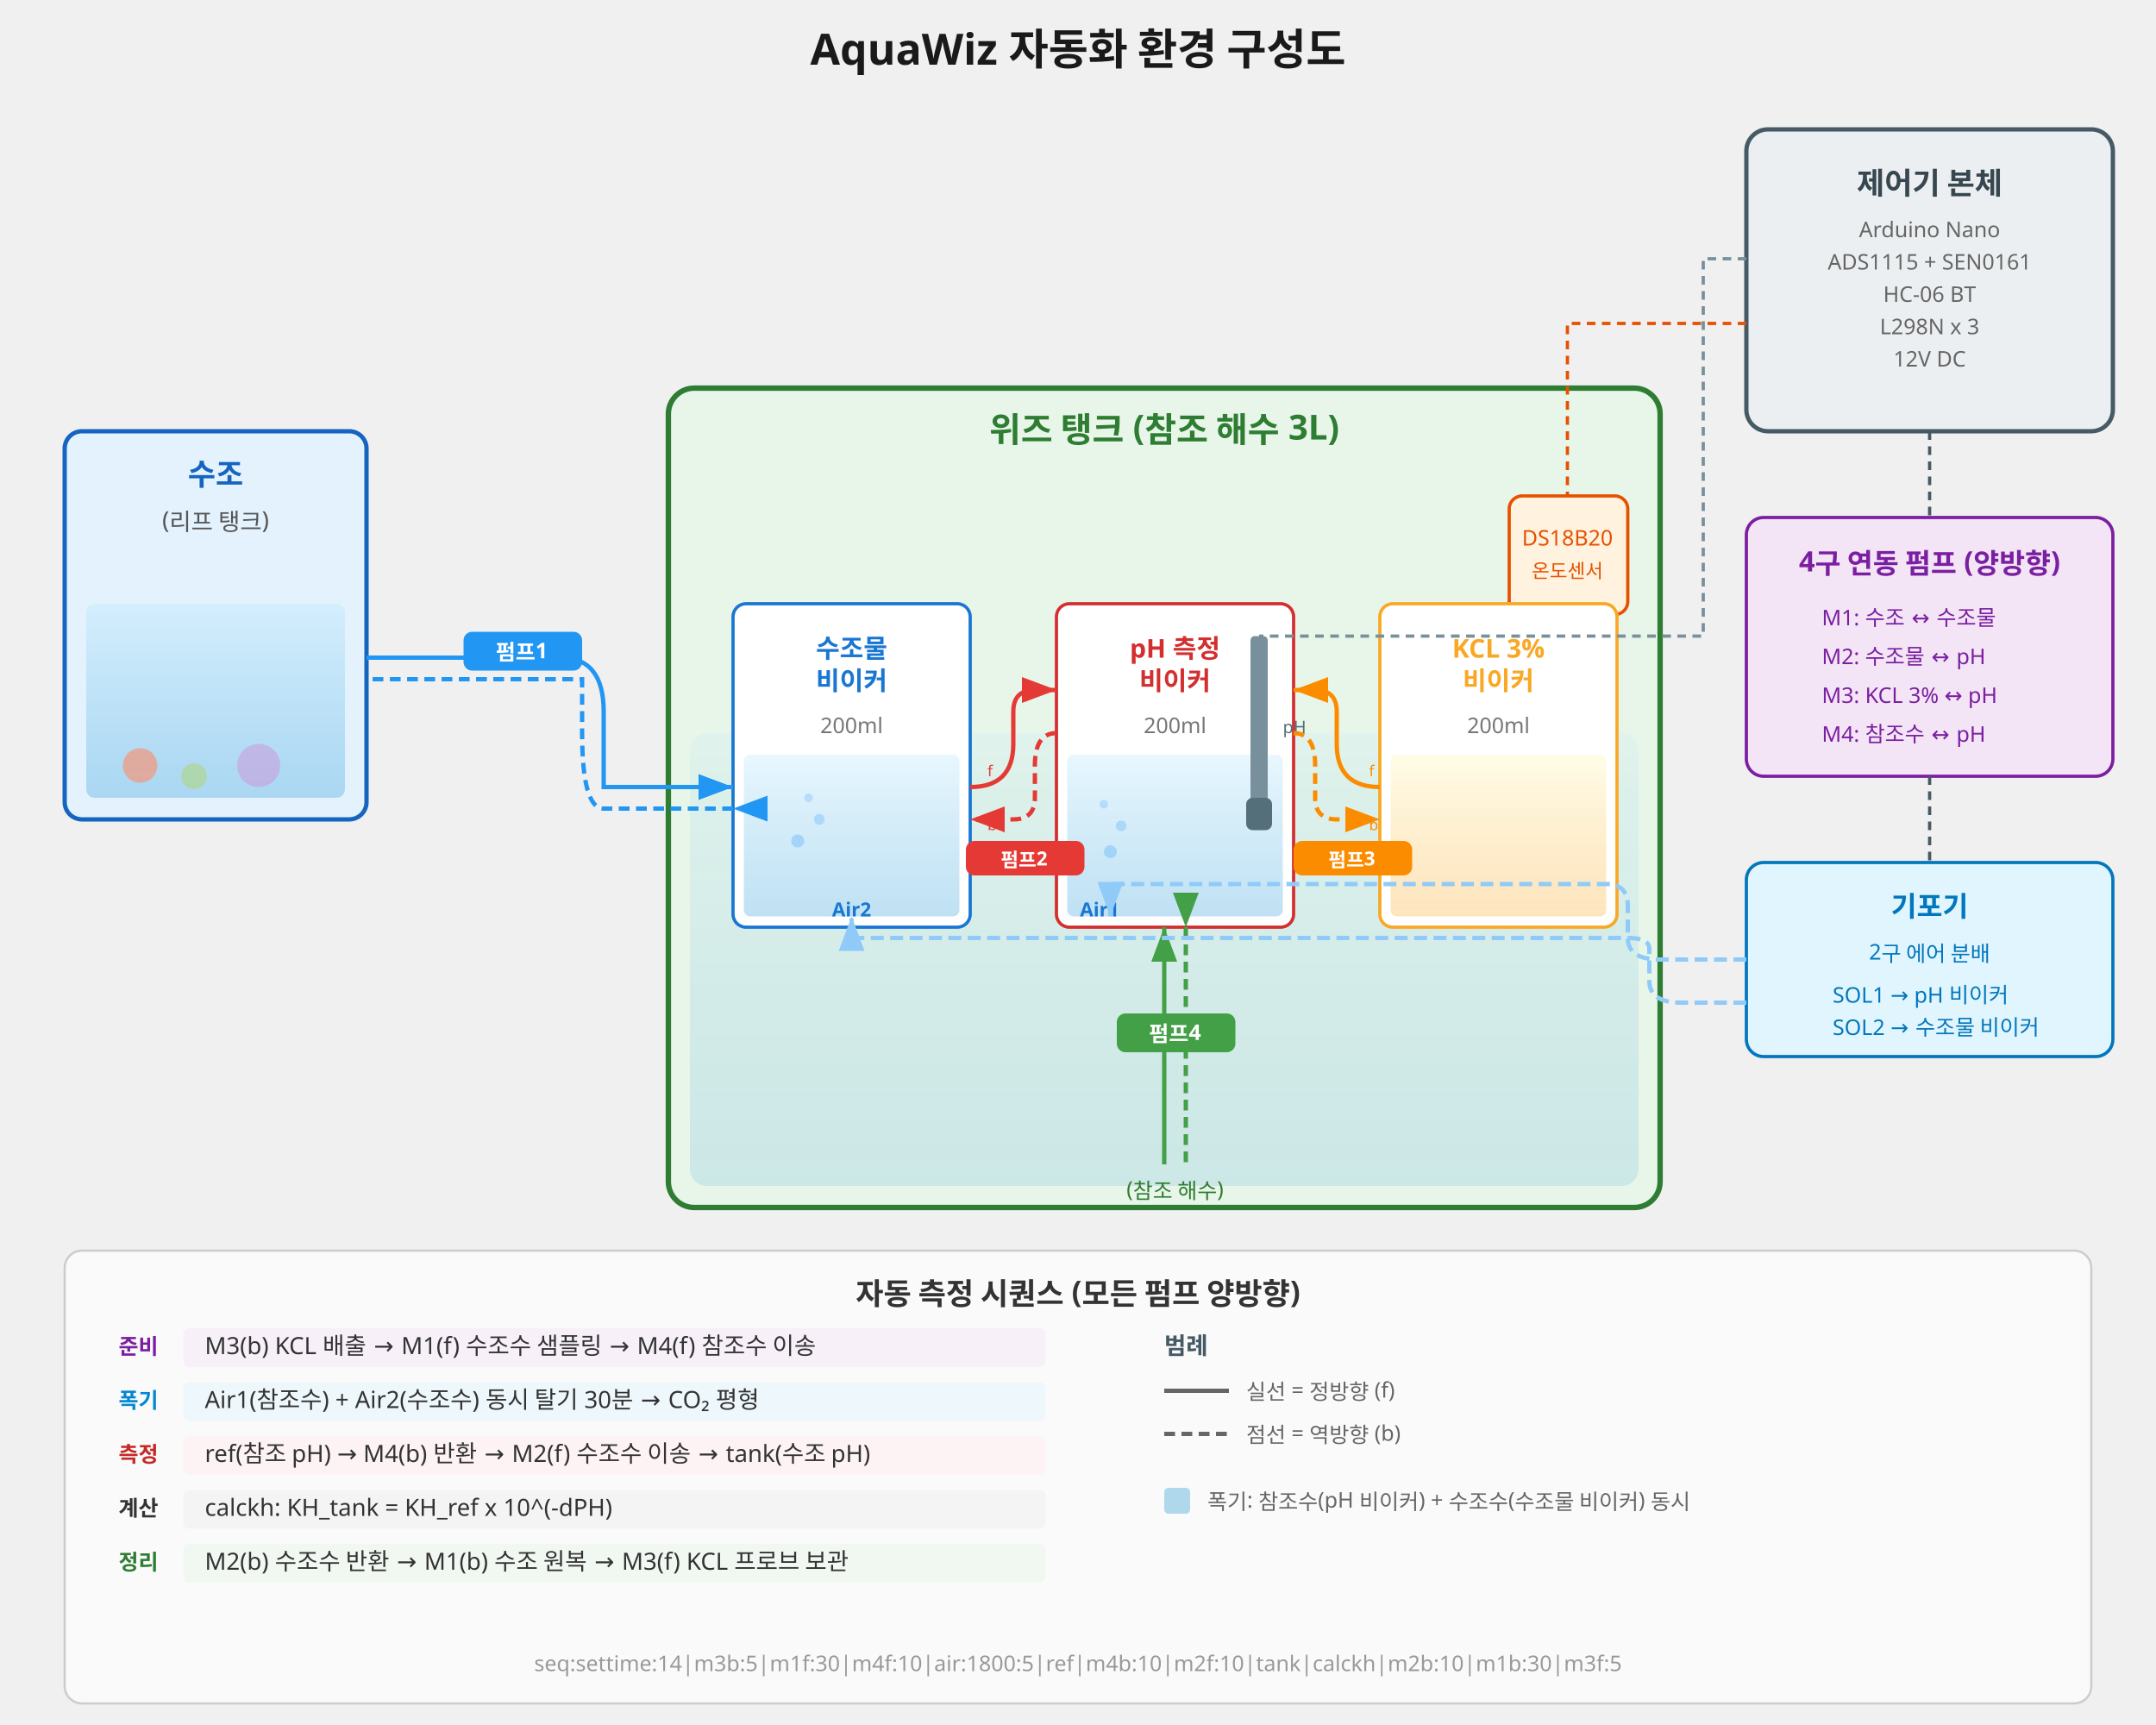
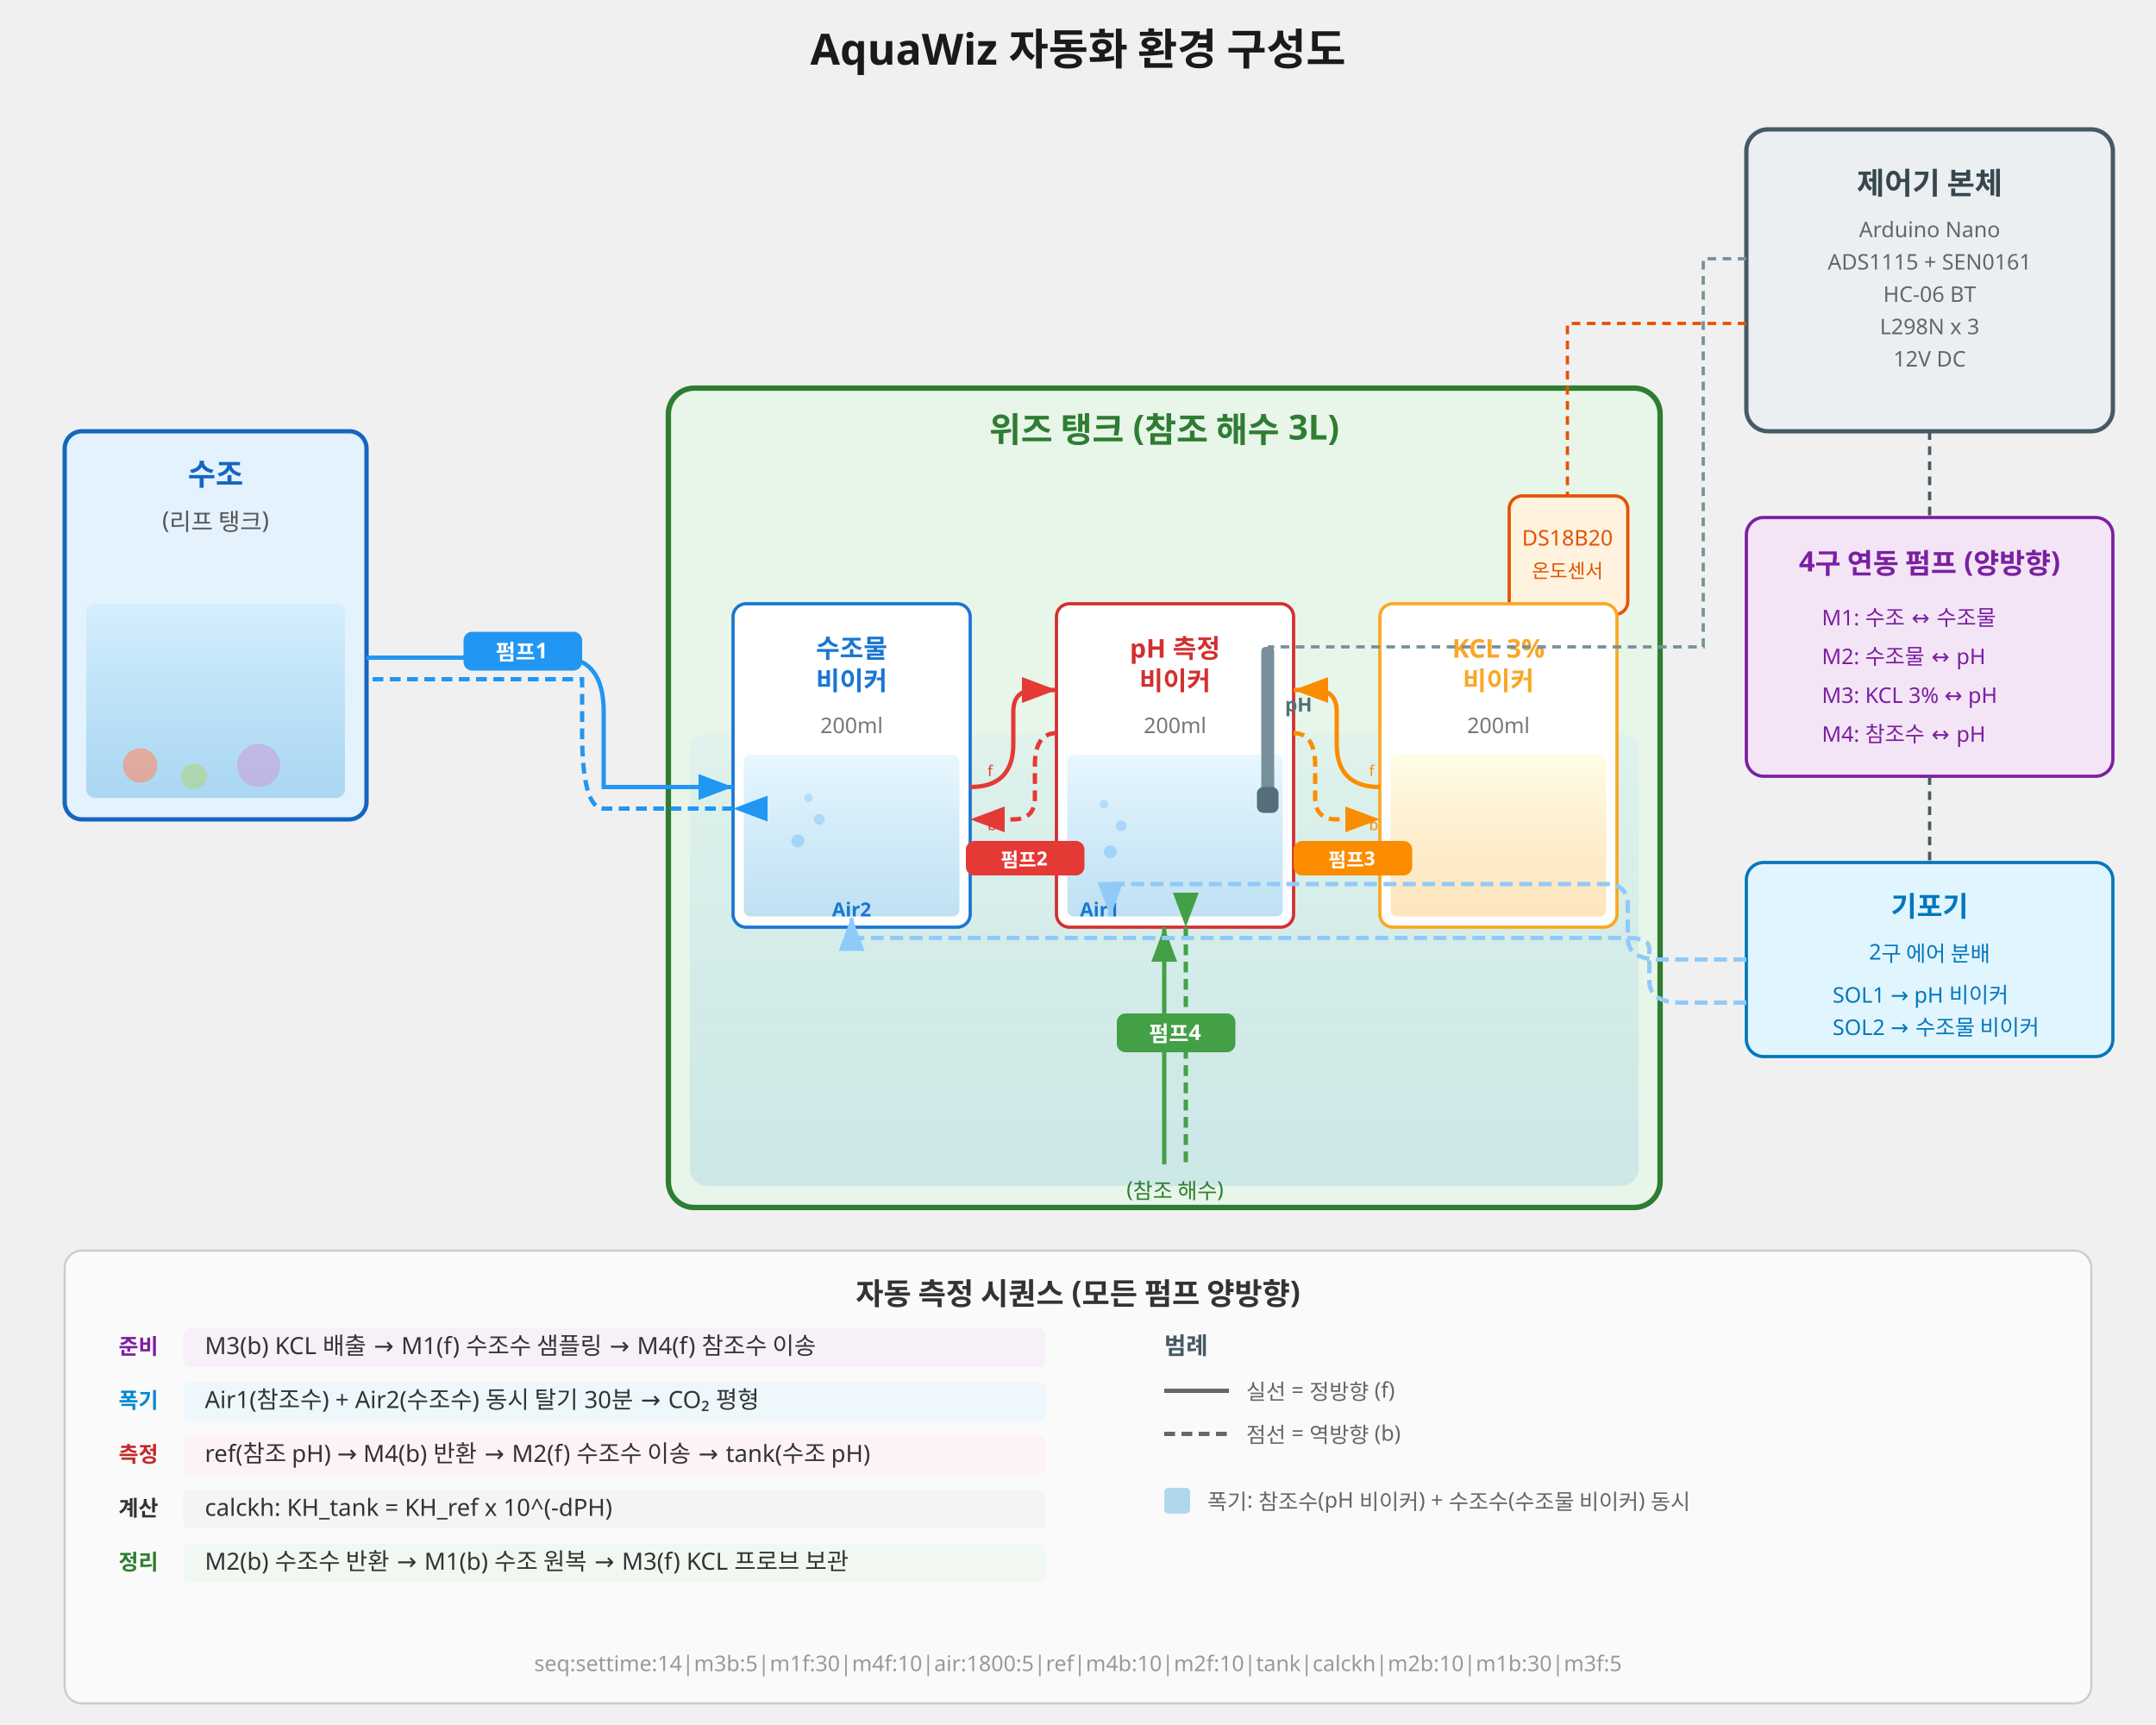
<svg xmlns="http://www.w3.org/2000/svg" viewBox="0 0 1000 800" font-family="'Malgun Gothic', 'Apple SD Gothic Neo', sans-serif" font-size="12">
  <defs>
    <marker id="arrow-blue" markerWidth="8" markerHeight="6" refX="8" refY="3" orient="auto">
      <path d="M0,0 L8,3 L0,6 Z" fill="#2196F3" />
    </marker>
    <marker id="arrow-red" markerWidth="8" markerHeight="6" refX="8" refY="3" orient="auto">
      <path d="M0,0 L8,3 L0,6 Z" fill="#e53935" />
    </marker>
    <marker id="arrow-green" markerWidth="8" markerHeight="6" refX="8" refY="3" orient="auto">
      <path d="M0,0 L8,3 L0,6 Z" fill="#43A047" />
    </marker>
    <marker id="arrow-orange" markerWidth="8" markerHeight="6" refX="8" refY="3" orient="auto">
      <path d="M0,0 L8,3 L0,6 Z" fill="#FB8C00" />
    </marker>
    <marker id="arrow-air" markerWidth="8" markerHeight="6" refX="8" refY="3" orient="auto">
      <path d="M0,0 L8,3 L0,6 Z" fill="#90CAF9" />
    </marker>
    <linearGradient id="water" x1="0" y1="0" x2="0" y2="1">
      <stop offset="0%" stop-color="#B3E5FC" stop-opacity="0.3" />
      <stop offset="100%" stop-color="#0288D1" stop-opacity="0.25" />
    </linearGradient>
    <linearGradient id="kcl" x1="0" y1="0" x2="0" y2="1">
      <stop offset="0%" stop-color="#FFF9C4" stop-opacity="0.4" />
      <stop offset="100%" stop-color="#F9A825" stop-opacity="0.3" />
    </linearGradient>
  </defs>
  <text x="500" y="30" text-anchor="middle" font-size="20" font-weight="bold" fill="#1a1a1a">AquaWiz 자동화 환경 구성도</text>
  <rect x="30" y="200" width="140" height="180" rx="8" fill="#E3F2FD" stroke="#1565C0" stroke-width="2" />
  <rect x="40" y="280" width="120" height="90" rx="4" fill="url(#water)" />
  <text x="100" y="225" text-anchor="middle" font-size="14" font-weight="bold" fill="#1565C0">수조</text>
  <text x="100" y="245" text-anchor="middle" font-size="11" fill="#555">(리프 탱크)</text>
  <circle cx="65" cy="355" r="8" fill="#FF8A65" opacity="0.6" />
  <circle cx="90" cy="360" r="6" fill="#AED581" opacity="0.6" />
  <circle cx="120" cy="355" r="10" fill="#CE93D8" opacity="0.5" />
  <rect x="310" y="180" width="460" height="380" rx="12" fill="#E8F5E9" stroke="#2E7D32" stroke-width="2.5" stroke-dasharray="none" />
  <text x="540" y="205" text-anchor="middle" font-size="16" font-weight="bold" fill="#2E7D32">위즈 탱크 (참조 해수 3L)</text>
  <rect x="320" y="340" width="440" height="210" rx="8" fill="url(#water)" opacity="0.5" />
  <rect x="700" y="230" width="55" height="55" rx="6" fill="#FFF3E0" stroke="#E65100" stroke-width="1.5" />
  <text x="727" y="253" text-anchor="middle" font-size="10" fill="#E65100">DS18B20</text>
  <text x="727" y="268" text-anchor="middle" font-size="9" fill="#E65100">온도센서</text>
  <line x1="727" y1="285" x2="727" y2="350" stroke="#E65100" stroke-width="2" stroke-dasharray="4,3" />
  <circle cx="727" cy="355" r="4" fill="#E65100" />
  <rect x="340" y="280" width="110" height="150" rx="6" fill="white" stroke="#1976D2" stroke-width="1.5" />
  <rect x="345" y="350" width="100" height="75" rx="3" fill="url(#water)" />
  <text x="395" y="305" text-anchor="middle" font-size="12" font-weight="bold" fill="#1976D2">수조물</text>
  <text x="395" y="320" text-anchor="middle" font-size="12" font-weight="bold" fill="#1976D2">비이커</text>
  <text x="395" y="340" text-anchor="middle" font-size="10" fill="#777">200ml</text>
  <circle cx="370" cy="390" r="3" fill="#90CAF9" opacity="0.7" />
  <circle cx="380" cy="380" r="2.5" fill="#90CAF9" opacity="0.6" />
  <circle cx="375" cy="370" r="2" fill="#90CAF9" opacity="0.5" />
  <text x="395" y="425" text-anchor="middle" font-size="9" fill="#1976D2" font-weight="bold">Air2</text>
  <rect x="490" y="280" width="110" height="150" rx="6" fill="white" stroke="#D32F2F" stroke-width="1.5" />
  <rect x="495" y="350" width="100" height="75" rx="3" fill="url(#water)" />
  <text x="545" y="305" text-anchor="middle" font-size="12" font-weight="bold" fill="#D32F2F">pH 측정</text>
  <text x="545" y="320" text-anchor="middle" font-size="12" font-weight="bold" fill="#D32F2F">비이커</text>
  <text x="545" y="340" text-anchor="middle" font-size="10" fill="#777">200ml</text>
-   <rect x="580" y="295" width="8" height="80" rx="2" fill="#78909C" />
-   <rect x="578" y="370" width="12" height="15" rx="3" fill="#546E7A" />
-   <text x="595" y="340" font-size="8" fill="#546E7A">pH</text>
+   <rect x="585" y="300" width="6" height="70" rx="2" fill="#78909C" />
+   <rect x="583" y="365" width="10" height="12" rx="3" fill="#546E7A" />
+   <text x="596" y="330" font-size="9" fill="#546E7A" font-weight="bold">pH</text>
  <circle cx="515" cy="395" r="3" fill="#90CAF9" opacity="0.7" />
  <circle cx="520" cy="383" r="2.5" fill="#90CAF9" opacity="0.6" />
  <circle cx="512" cy="373" r="2" fill="#90CAF9" opacity="0.5" />
  <text x="510" y="425" text-anchor="middle" font-size="9" fill="#1976D2" font-weight="bold">Air1</text>
  <rect x="640" y="280" width="110" height="150" rx="6" fill="white" stroke="#F9A825" stroke-width="1.5" />
  <rect x="645" y="350" width="100" height="75" rx="3" fill="url(#kcl)" />
  <text x="695" y="305" text-anchor="middle" font-size="12" font-weight="bold" fill="#F9A825">KCL 3%</text>
  <text x="695" y="320" text-anchor="middle" font-size="12" font-weight="bold" fill="#F9A825">비이커</text>
  <text x="695" y="340" text-anchor="middle" font-size="10" fill="#777">200ml</text>
  <rect x="810" y="60" width="170" height="140" rx="10" fill="#ECEFF1" stroke="#455A64" stroke-width="2" />
  <text x="895" y="90" text-anchor="middle" font-size="14" font-weight="bold" fill="#37474F">제어기 본체</text>
  <text x="895" y="110" text-anchor="middle" font-size="10" fill="#666">Arduino Nano</text>
  <text x="895" y="125" text-anchor="middle" font-size="10" fill="#666">ADS1115 + SEN0161</text>
  <text x="895" y="140" text-anchor="middle" font-size="10" fill="#666">HC-06 BT</text>
  <text x="895" y="155" text-anchor="middle" font-size="10" fill="#666">L298N x 3</text>
  <text x="895" y="170" text-anchor="middle" font-size="10" fill="#666">12V DC</text>
  <rect x="810" y="240" width="170" height="120" rx="8" fill="#F3E5F5" stroke="#7B1FA2" stroke-width="1.5" />
  <text x="895" y="265" text-anchor="middle" font-size="13" font-weight="bold" fill="#7B1FA2">4구 연동 펌프 (양방향)</text>
  <text x="845" y="290" font-size="10" fill="#7B1FA2">M1: 수조 ↔ 수조물</text>
  <text x="845" y="308" font-size="10" fill="#7B1FA2">M2: 수조물 ↔ pH</text>
  <text x="845" y="326" font-size="10" fill="#7B1FA2">M3: KCL 3% ↔ pH</text>
  <text x="845" y="344" font-size="10" fill="#7B1FA2">M4: 참조수 ↔ pH</text>
  <rect x="810" y="400" width="170" height="90" rx="8" fill="#E1F5FE" stroke="#0277BD" stroke-width="1.5" />
  <text x="895" y="425" text-anchor="middle" font-size="13" font-weight="bold" fill="#0277BD">기포기</text>
  <text x="895" y="445" text-anchor="middle" font-size="10" fill="#0277BD">2구 에어 분배</text>
  <text x="850" y="465" font-size="10" fill="#0277BD">SOL1 → pH 비이커</text>
  <text x="850" y="480" font-size="10" fill="#0277BD">SOL2 → 수조물 비이커</text>
  <path d="M170,305 L260,305 Q280,305 280,330 L280,365 L340,365" fill="none" stroke="#2196F3" stroke-width="2" marker-end="url(#arrow-blue)" />
  <path d="M340,375 L280,375 Q270,375 270,340 L270,315 L170,315" fill="none" stroke="#2196F3" stroke-width="2" stroke-dasharray="5,3" marker-start="url(#arrow-blue)" />
  <rect x="215" y="293" width="55" height="18" rx="4" fill="#2196F3" />
  <text x="242" y="306" text-anchor="middle" font-size="10" fill="white" font-weight="bold">펌프1</text>
  <path d="M450,365 Q470,365 470,345 L470,330 Q470,320 480,320 L490,320" fill="none" stroke="#e53935" stroke-width="2" marker-end="url(#arrow-red)" />
  <path d="M490,340 Q480,340 480,355 L480,370 Q480,380 470,380 L450,380" fill="none" stroke="#e53935" stroke-width="2" stroke-dasharray="5,3" marker-end="url(#arrow-red)" />
  <rect x="448" y="390" width="55" height="16" rx="4" fill="#e53935" />
  <text x="475" y="402" text-anchor="middle" font-size="9" fill="white" font-weight="bold">펌프2</text>
  <text x="458" y="360" font-size="7" fill="#e53935">f</text>
  <text x="458" y="385" font-size="7" fill="#e53935">b</text>
  <path d="M640,365 Q620,365 620,345 L620,330 Q620,320 610,320 L600,320" fill="none" stroke="#FB8C00" stroke-width="2" marker-end="url(#arrow-orange)" />
  <path d="M600,340 Q610,340 610,355 L610,370 Q610,380 620,380 L640,380" fill="none" stroke="#FB8C00" stroke-width="2" stroke-dasharray="5,3" marker-end="url(#arrow-orange)" />
  <rect x="600" y="390" width="55" height="16" rx="4" fill="#FB8C00" />
  <text x="627" y="402" text-anchor="middle" font-size="9" fill="white" font-weight="bold">펌프3</text>
  <text x="635" y="360" font-size="7" fill="#FB8C00">f</text>
  <text x="635" y="385" font-size="7" fill="#FB8C00">b</text>
  <path d="M540,540 L540,430" fill="none" stroke="#43A047" stroke-width="2" marker-end="url(#arrow-green)" />
  <path d="M550,430 L550,540" fill="none" stroke="#43A047" stroke-width="2" stroke-dasharray="5,3" marker-start="url(#arrow-green)" />
  <rect x="518" y="470" width="55" height="18" rx="4" fill="#43A047" />
  <text x="545" y="483" text-anchor="middle" font-size="10" fill="white" font-weight="bold">펌프4</text>
  <text x="545" y="555" text-anchor="middle" font-size="10" fill="#2E7D32">(참조 해수)</text>
  <path d="M810,445 L770,445 Q755,445 755,435 L755,420 Q755,410 745,410 L515,410 L515,425" fill="none" stroke="#90CAF9" stroke-width="2" stroke-dasharray="6,3" marker-end="url(#arrow-air)" />
  <path d="M810,465 L780,465 Q765,465 765,455 L765,440 Q765,435 755,435 L395,435 L395,425" fill="none" stroke="#90CAF9" stroke-width="2" stroke-dasharray="6,3" marker-end="url(#arrow-air)" />
  <line x1="895" y1="200" x2="895" y2="240" stroke="#455A64" stroke-width="1.5" stroke-dasharray="4,3" />
  <line x1="895" y1="360" x2="895" y2="400" stroke="#455A64" stroke-width="1.5" stroke-dasharray="4,3" />
  <path d="M810,150 L727,150 L727,230" fill="none" stroke="#E65100" stroke-width="1.5" stroke-dasharray="4,3" />
-   <path d="M810,120 L790,120 L790,295 L584,295" fill="none" stroke="#78909C" stroke-width="1.5" stroke-dasharray="4,3" />
+   <path d="M810,120 L790,120 L790,300 L588,300" fill="none" stroke="#78909C" stroke-width="1.5" stroke-dasharray="4,3" />
  <rect x="30" y="580" width="940" height="210" rx="8" fill="#FAFAFA" stroke="#CCC" stroke-width="1" />
  <text x="500" y="605" text-anchor="middle" font-size="14" font-weight="bold" fill="#333">자동 측정 시퀀스 (모든 펌프 양방향)</text>
  <text x="55" y="628" font-size="10" font-weight="bold" fill="#7B1FA2">준비</text>
  <rect x="85" y="616" width="400" height="18" rx="3" fill="#F3E5F5" opacity="0.5" />
  <text x="95" y="628" font-size="11" fill="#333">M3(b) KCL 배출 → M1(f) 수조수 샘플링 → M4(f) 참조수 이송</text>
  <text x="55" y="653" font-size="10" font-weight="bold" fill="#0288D1">폭기</text>
  <rect x="85" y="641" width="400" height="18" rx="3" fill="#E1F5FE" opacity="0.5" />
  <text x="95" y="653" font-size="11" fill="#333">Air1(참조수) + Air2(수조수) 동시 탈기 30분 → CO₂ 평형</text>
  <text x="55" y="678" font-size="10" font-weight="bold" fill="#C62828">측정</text>
  <rect x="85" y="666" width="400" height="18" rx="3" fill="#FFEBEE" opacity="0.5" />
  <text x="95" y="678" font-size="11" fill="#333">ref(참조 pH) → M4(b) 반환 → M2(f) 수조수 이송 → tank(수조 pH)</text>
  <text x="55" y="703" font-size="10" font-weight="bold" fill="#333">계산</text>
  <rect x="85" y="691" width="400" height="18" rx="3" fill="#EEEEEE" opacity="0.5" />
  <text x="95" y="703" font-size="11" fill="#333">calckh: KH_tank = KH_ref x 10^(-dPH)</text>
  <text x="55" y="728" font-size="10" font-weight="bold" fill="#2E7D32">정리</text>
  <rect x="85" y="716" width="400" height="18" rx="3" fill="#E8F5E9" opacity="0.5" />
  <text x="95" y="728" font-size="11" fill="#333">M2(b) 수조수 반환 → M1(b) 수조 원복 → M3(f) KCL 프로브 보관</text>
  <text x="540" y="628" font-size="11" font-weight="bold" fill="#455A64">범례</text>
  <line x1="540" y1="645" x2="570" y2="645" stroke="#666" stroke-width="2" />
  <text x="578" y="649" font-size="10" fill="#666">실선 = 정방향 (f)</text>
  <line x1="540" y1="665" x2="570" y2="665" stroke="#666" stroke-width="2" stroke-dasharray="5,3" />
  <text x="578" y="669" font-size="10" fill="#666">점선 = 역방향 (b)</text>
  <rect x="540" y="690" width="12" height="12" rx="2" fill="#0288D1" opacity="0.3" />
  <text x="560" y="700" font-size="10" fill="#666">폭기: 참조수(pH 비이커) + 수조수(수조물 비이커) 동시</text>
  <text x="500" y="775" text-anchor="middle" font-size="10" fill="#999">seq:settime:14|m3b:5|m1f:30|m4f:10|air:1800:5|ref|m4b:10|m2f:10|tank|calckh|m2b:10|m1b:30|m3f:5</text>
</svg>
